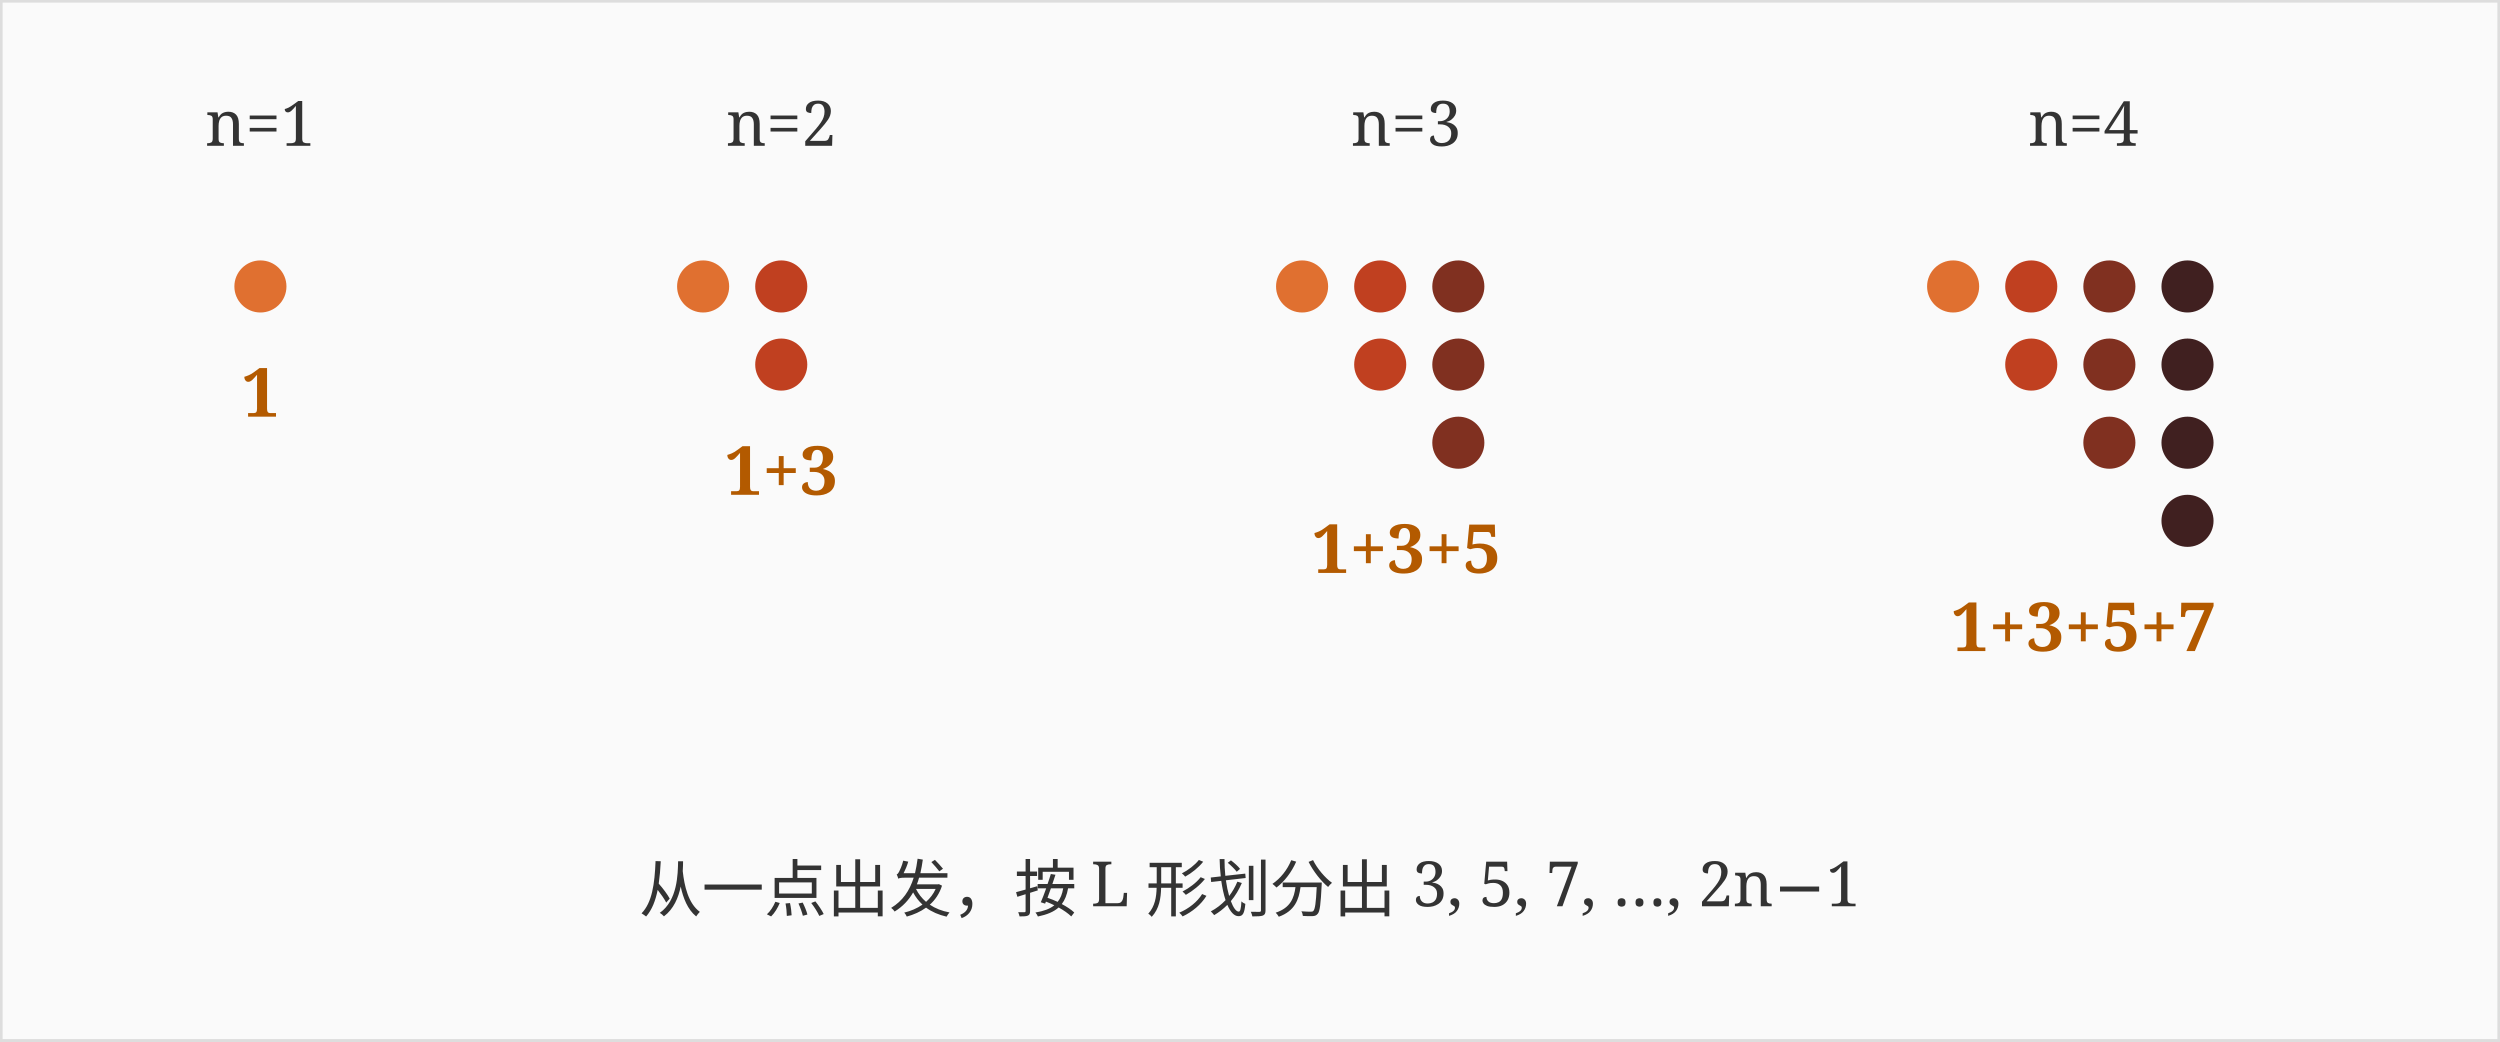
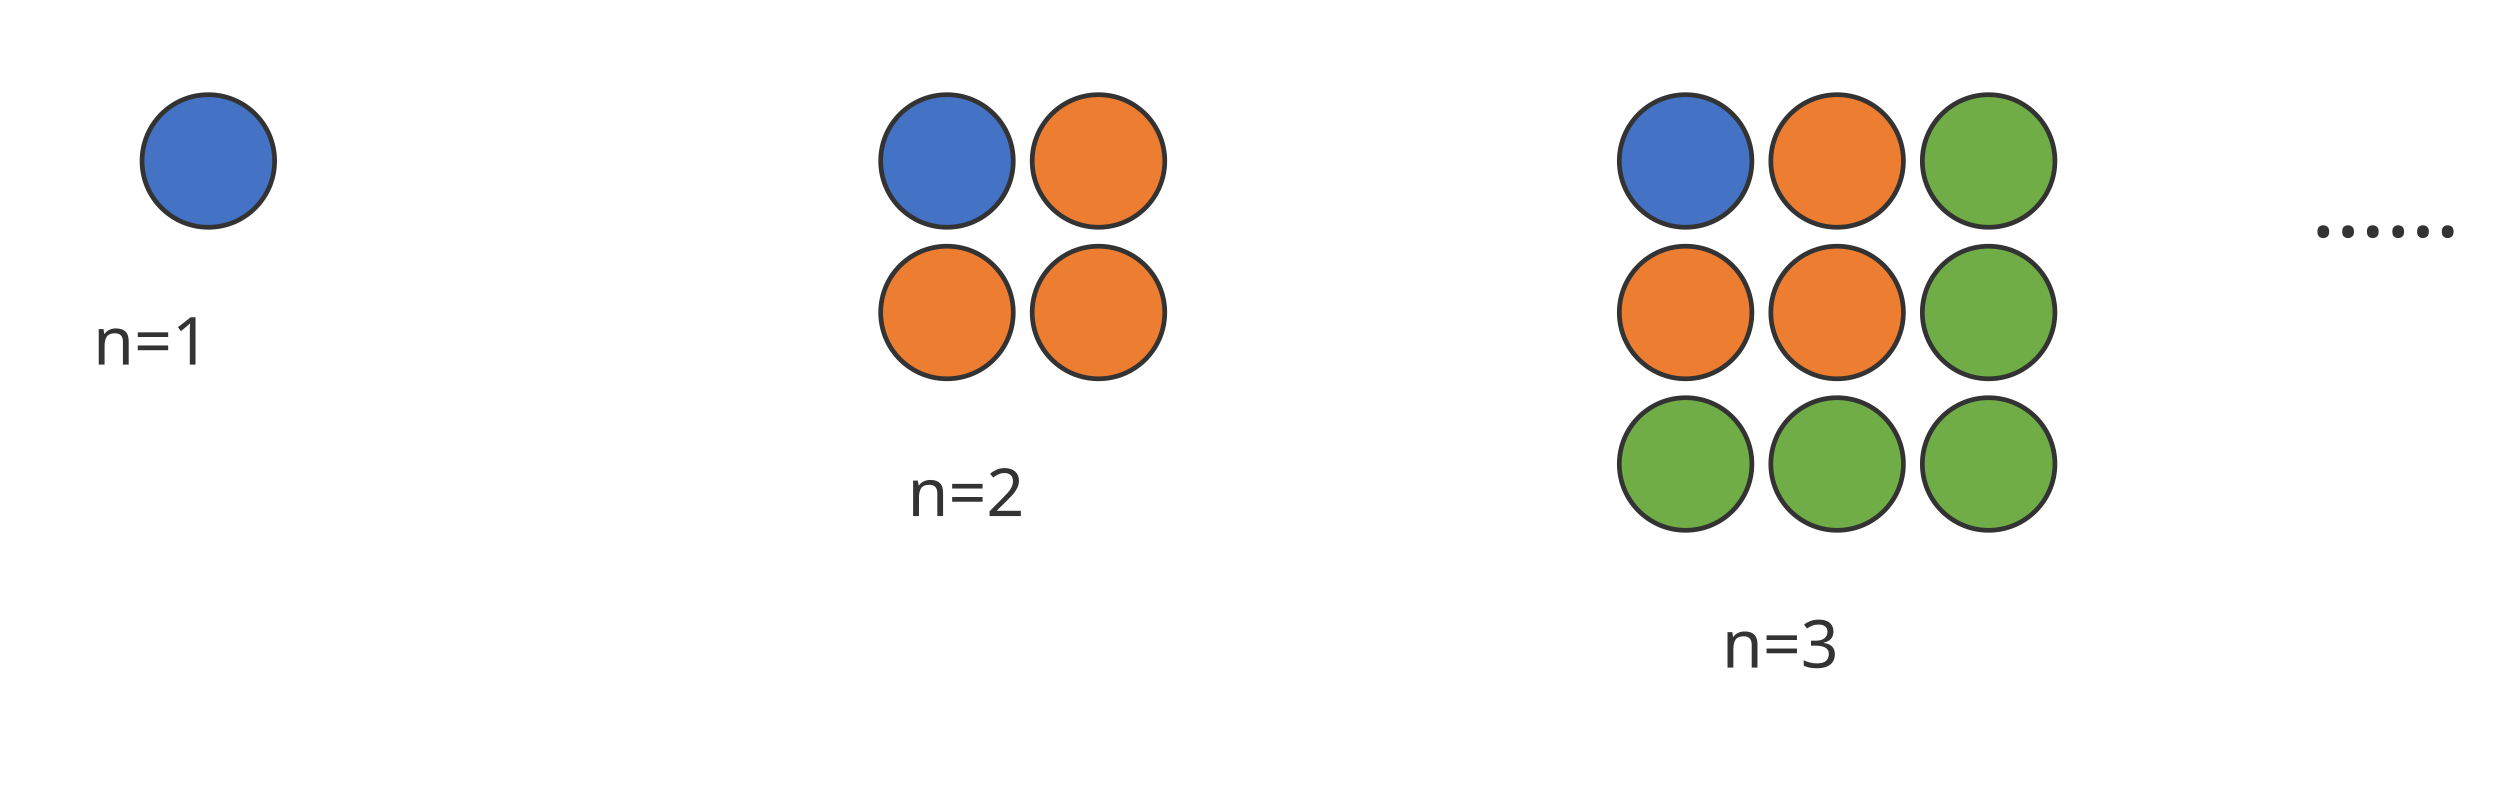
- <svg xmlns="http://www.w3.org/2000/svg" viewBox="0 0 480 200" width="480" height="200">
-   <style>
-     text { font-family: SimSun, "Microsoft YaHei", serif; font-size: 12px; fill: #333; }
-     .n { font-size: 13px; font-weight: bold; fill: #b35a00; }
-   </style>
-   <rect x="0" y="0" width="480" height="200" fill="#fafafa" stroke="#ddd" />
-   <text x="50" y="28" text-anchor="middle">n=1</text>
-   <circle cx="50" cy="55" r="5" fill="#e07030" />
-   <text x="50" y="80" text-anchor="middle" class="n">1</text>
-   <text x="150" y="28" text-anchor="middle">n=2</text>
-   <circle cx="135" cy="55" r="5" fill="#e07030" />
-   <circle cx="150" cy="55" r="5" fill="#c04020" />
-   <circle cx="150" cy="70" r="5" fill="#c04020" />
-   <text x="150" y="95" text-anchor="middle" class="n">1+3</text>
-   <text x="270" y="28" text-anchor="middle">n=3</text>
-   <circle cx="250" cy="55" r="5" fill="#e07030" />
-   <circle cx="265" cy="55" r="5" fill="#c04020" />
-   <circle cx="265" cy="70" r="5" fill="#c04020" />
-   <circle cx="280" cy="55" r="5" fill="#803020" />
-   <circle cx="280" cy="70" r="5" fill="#803020" />
-   <circle cx="280" cy="85" r="5" fill="#803020" />
-   <text x="270" y="110" text-anchor="middle" class="n">1+3+5</text>
-   <text x="400" y="28" text-anchor="middle">n=4</text>
-   <circle cx="375" cy="55" r="5" fill="#e07030" />
-   <circle cx="390" cy="55" r="5" fill="#c04020" />
-   <circle cx="390" cy="70" r="5" fill="#c04020" />
-   <circle cx="405" cy="55" r="5" fill="#803020" />
-   <circle cx="405" cy="70" r="5" fill="#803020" />
-   <circle cx="405" cy="85" r="5" fill="#803020" />
-   <circle cx="420" cy="55" r="5" fill="#402020" />
-   <circle cx="420" cy="70" r="5" fill="#402020" />
-   <circle cx="420" cy="85" r="5" fill="#402020" />
-   <circle cx="420" cy="100" r="5" fill="#402020" />
-   <text x="400" y="125" text-anchor="middle" class="n">1+3+5+7</text>
-   <text x="240" y="175" text-anchor="middle" fill="#555">从一点出发，按 L 形划分出 3, 5, 7, …, 2n−1</text>
+ <svg xmlns="http://www.w3.org/2000/svg" viewBox="0 0 528 166" width="528" height="166">
+   <style>text { font-family: "Microsoft YaHei", SimSun, sans-serif; }</style>
+   <circle cx="44" cy="34" r="14" fill="#4472C4" stroke="#333" stroke-width="1" />
+   <circle cx="200" cy="34" r="14" fill="#4472C4" stroke="#333" stroke-width="1" />
+   <circle cx="232" cy="34" r="14" fill="#ED7D31" stroke="#333" stroke-width="1" />
+   <circle cx="200" cy="66" r="14" fill="#ED7D31" stroke="#333" stroke-width="1" />
+   <circle cx="232" cy="66" r="14" fill="#ED7D31" stroke="#333" stroke-width="1" />
+   <circle cx="356" cy="34" r="14" fill="#4472C4" stroke="#333" stroke-width="1" />
+   <circle cx="388" cy="34" r="14" fill="#ED7D31" stroke="#333" stroke-width="1" />
+   <circle cx="420" cy="34" r="14" fill="#70AD47" stroke="#333" stroke-width="1" />
+   <circle cx="356" cy="66" r="14" fill="#ED7D31" stroke="#333" stroke-width="1" />
+   <circle cx="388" cy="66" r="14" fill="#ED7D31" stroke="#333" stroke-width="1" />
+   <circle cx="420" cy="66" r="14" fill="#70AD47" stroke="#333" stroke-width="1" />
+   <circle cx="356" cy="98" r="14" fill="#70AD47" stroke="#333" stroke-width="1" />
+   <circle cx="388" cy="98" r="14" fill="#70AD47" stroke="#333" stroke-width="1" />
+   <circle cx="420" cy="98" r="14" fill="#70AD47" stroke="#333" stroke-width="1" />
+   <text x="32.0" y="77" text-anchor="middle" font-size="14" fill="#333">n=1</text>
+   <text x="204.0" y="109" text-anchor="middle" font-size="14" fill="#333">n=2</text>
+   <text x="376.0" y="141" text-anchor="middle" font-size="14" fill="#333">n=3</text>
+   <text x="488" y="50" font-size="20" fill="#333">……</text>
</svg>
